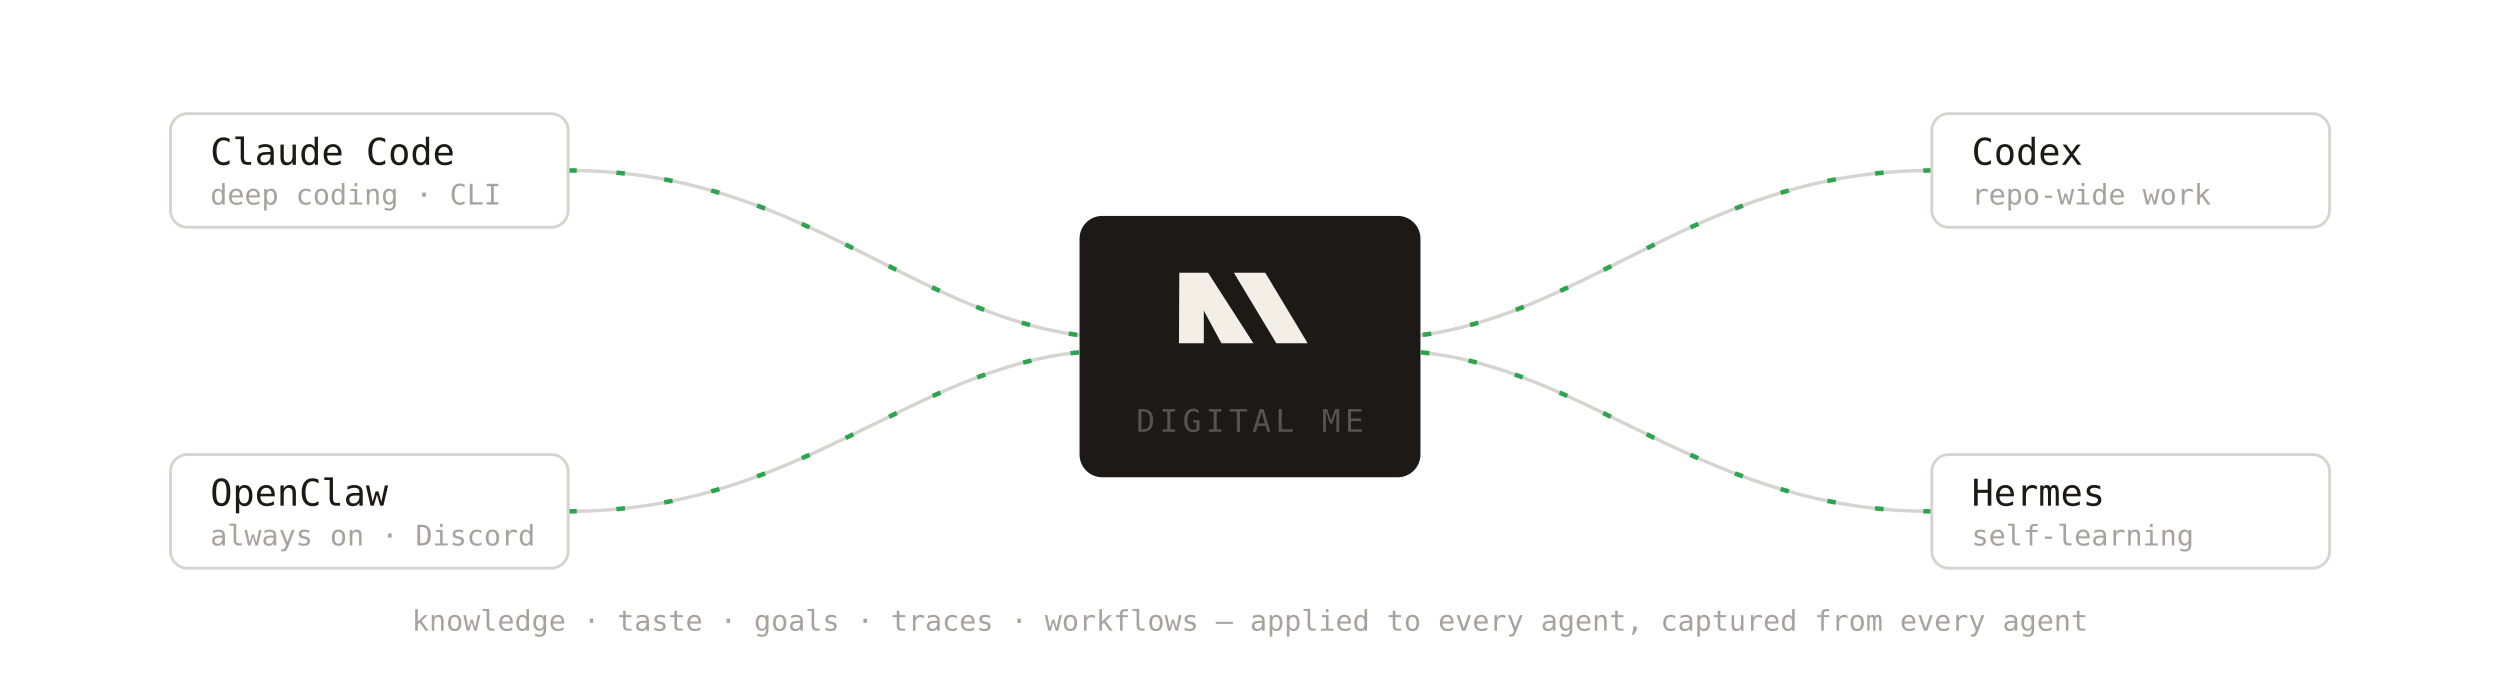
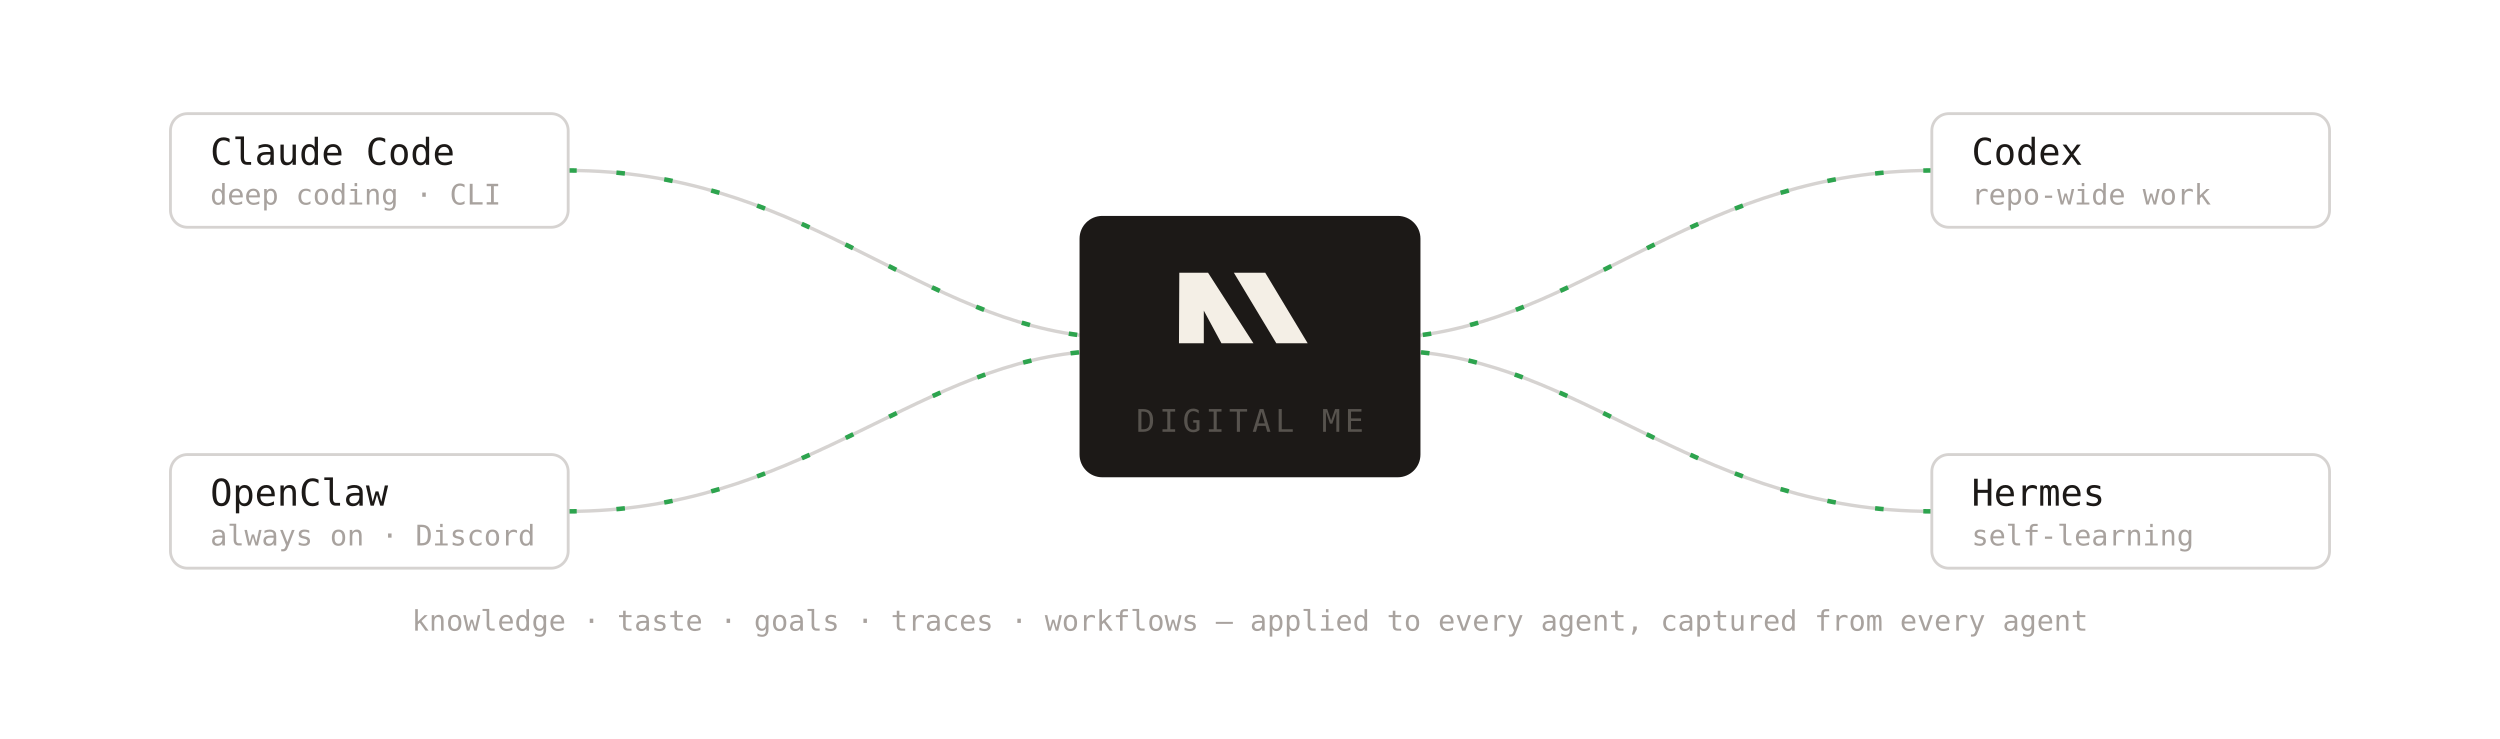
- <svg xmlns="http://www.w3.org/2000/svg" viewBox="0 0 880 240" font-family="ui-monospace, SFMono-Regular, Menlo, monospace">
+ <svg xmlns="http://www.w3.org/2000/svg" viewBox="0 0 880 260" font-family="ui-monospace, SFMono-Regular, Menlo, monospace">
  <style>
    .agent { font-size: 13px; fill: #1c1917; }
    .tag   { font-size: 10px; fill: #a8a29e; }
    .core  { font-size: 11px; fill: #57534e; letter-spacing: 0.14em; }
  </style>
  <g stroke="#d6d3d1" stroke-width="1.2" fill="none">
    <path id="l1" d="M 200 60  C 280 60, 320 110, 380 118" />
    <path id="l2" d="M 200 180 C 280 180, 320 130, 380 124" />
    <path id="l3" d="M 680 60  C 600 60, 560 110, 500 118" />
    <path id="l4" d="M 680 180 C 600 180, 560 130, 500 124" />
  </g>
  <g stroke="#2da44e" stroke-width="1.6" fill="none" stroke-dasharray="3 14">
    <path d="M 200 60  C 280 60, 320 110, 380 118">
      <animate attributeName="stroke-dashoffset" from="34" to="0" dur="2.2s" repeatCount="indefinite" />
    </path>
    <path d="M 200 180 C 280 180, 320 130, 380 124">
      <animate attributeName="stroke-dashoffset" from="34" to="0" dur="2.6s" repeatCount="indefinite" />
    </path>
    <path d="M 680 60  C 600 60, 560 110, 500 118">
      <animate attributeName="stroke-dashoffset" from="34" to="0" dur="2.4s" repeatCount="indefinite" />
    </path>
    <path d="M 680 180 C 600 180, 560 130, 500 124">
      <animate attributeName="stroke-dashoffset" from="34" to="0" dur="2.8s" repeatCount="indefinite" />
    </path>
  </g>
  <g>
    <rect x="60" y="40" width="140" height="40" rx="6" fill="none" stroke="#d6d3d1" />
    <text x="74" y="58" class="agent">Claude Code</text>
    <text x="74" y="72" class="tag">deep coding · CLI</text>
    <rect x="60" y="160" width="140" height="40" rx="6" fill="none" stroke="#d6d3d1" />
    <text x="74" y="178" class="agent">OpenClaw</text>
    <text x="74" y="192" class="tag">always on · Discord</text>
  </g>
  <g>
    <rect x="680" y="40" width="140" height="40" rx="6" fill="none" stroke="#d6d3d1" />
    <text x="694" y="58" class="agent">Codex</text>
    <text x="694" y="72" class="tag">repo-wide work</text>
    <rect x="680" y="160" width="140" height="40" rx="6" fill="none" stroke="#d6d3d1" />
    <text x="694" y="178" class="agent">Hermes</text>
    <text x="694" y="192" class="tag">self-learning</text>
  </g>
  <g>
    <rect x="380" y="76" width="120" height="92" rx="8" fill="#1c1917" />
    <g transform="translate(415 96) scale(0.115)" fill="#f4efe6">
      <path d="M 1 0 H 89 L 228 216 H 130 L 76 116 V 216 H 0 Z" />
      <path d="M 168 0 H 264 L 394 216 H 298 Z" />
    </g>
    <text x="440" y="152" text-anchor="middle" class="core" fill="#f4efe6">DIGITAL ME</text>
  </g>
  <text x="440" y="222" text-anchor="middle" class="tag">knowledge · taste · goals · traces · workflows — applied to every agent, captured from every agent</text>
</svg>
